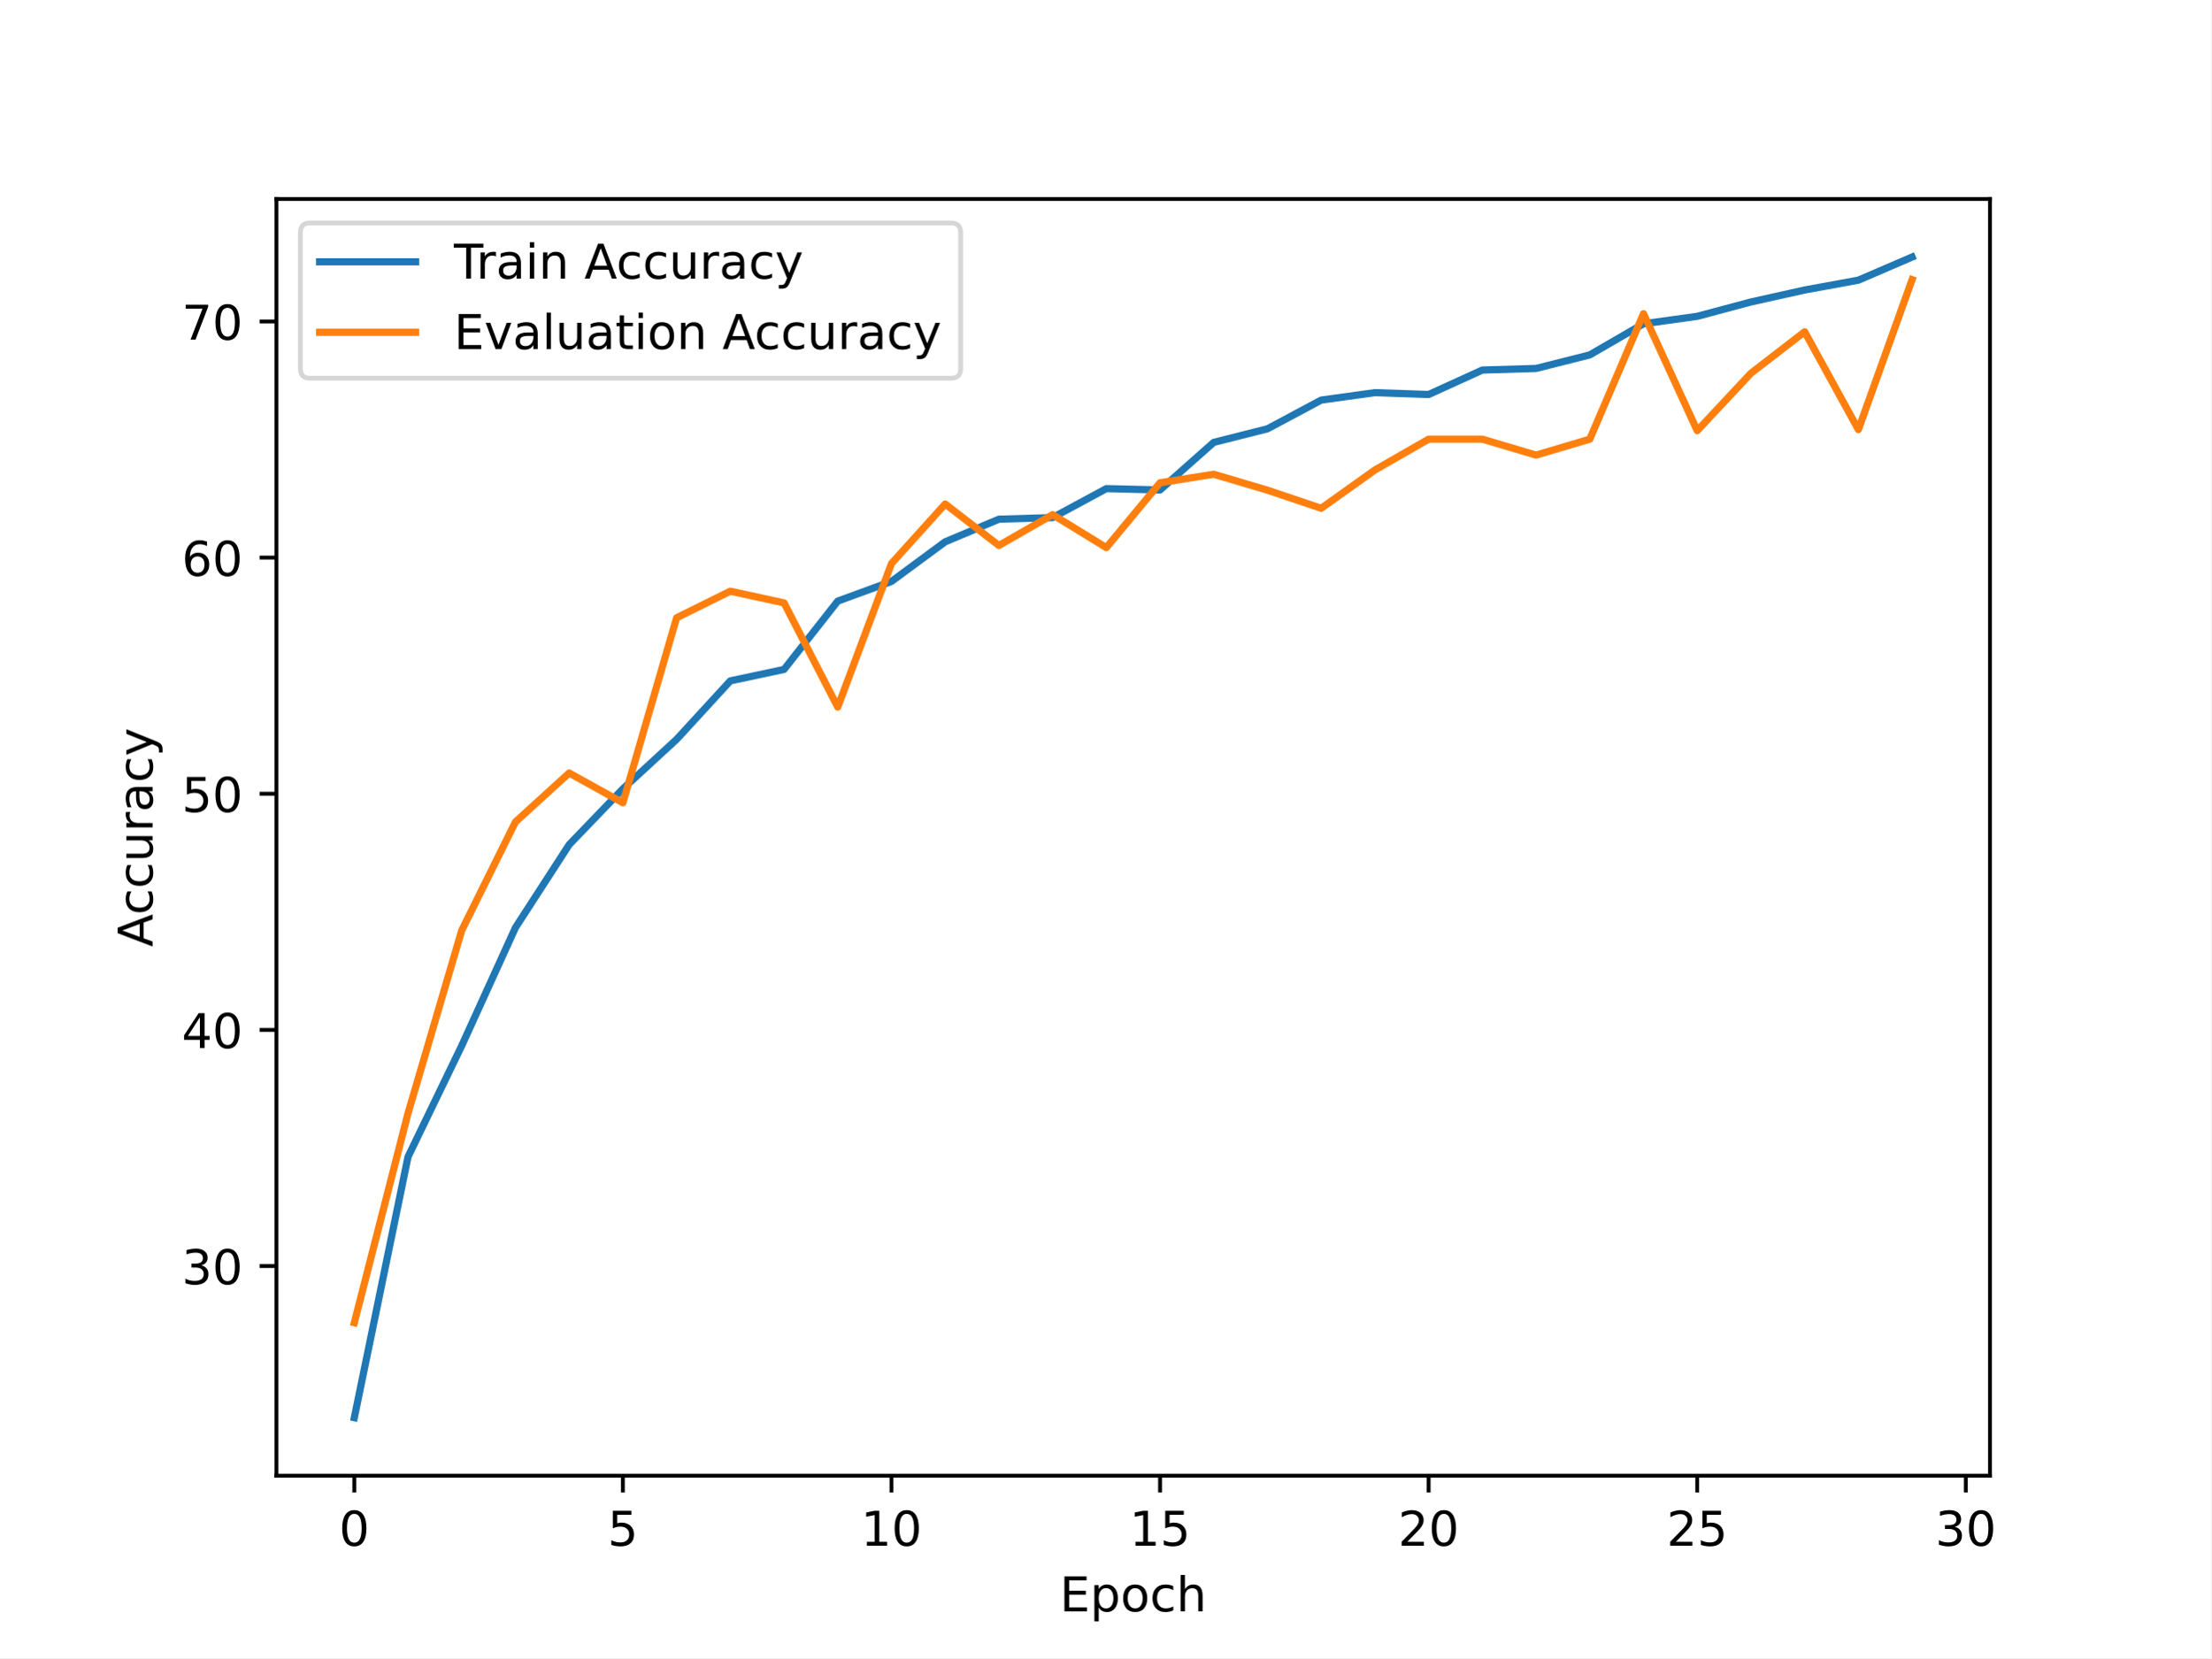
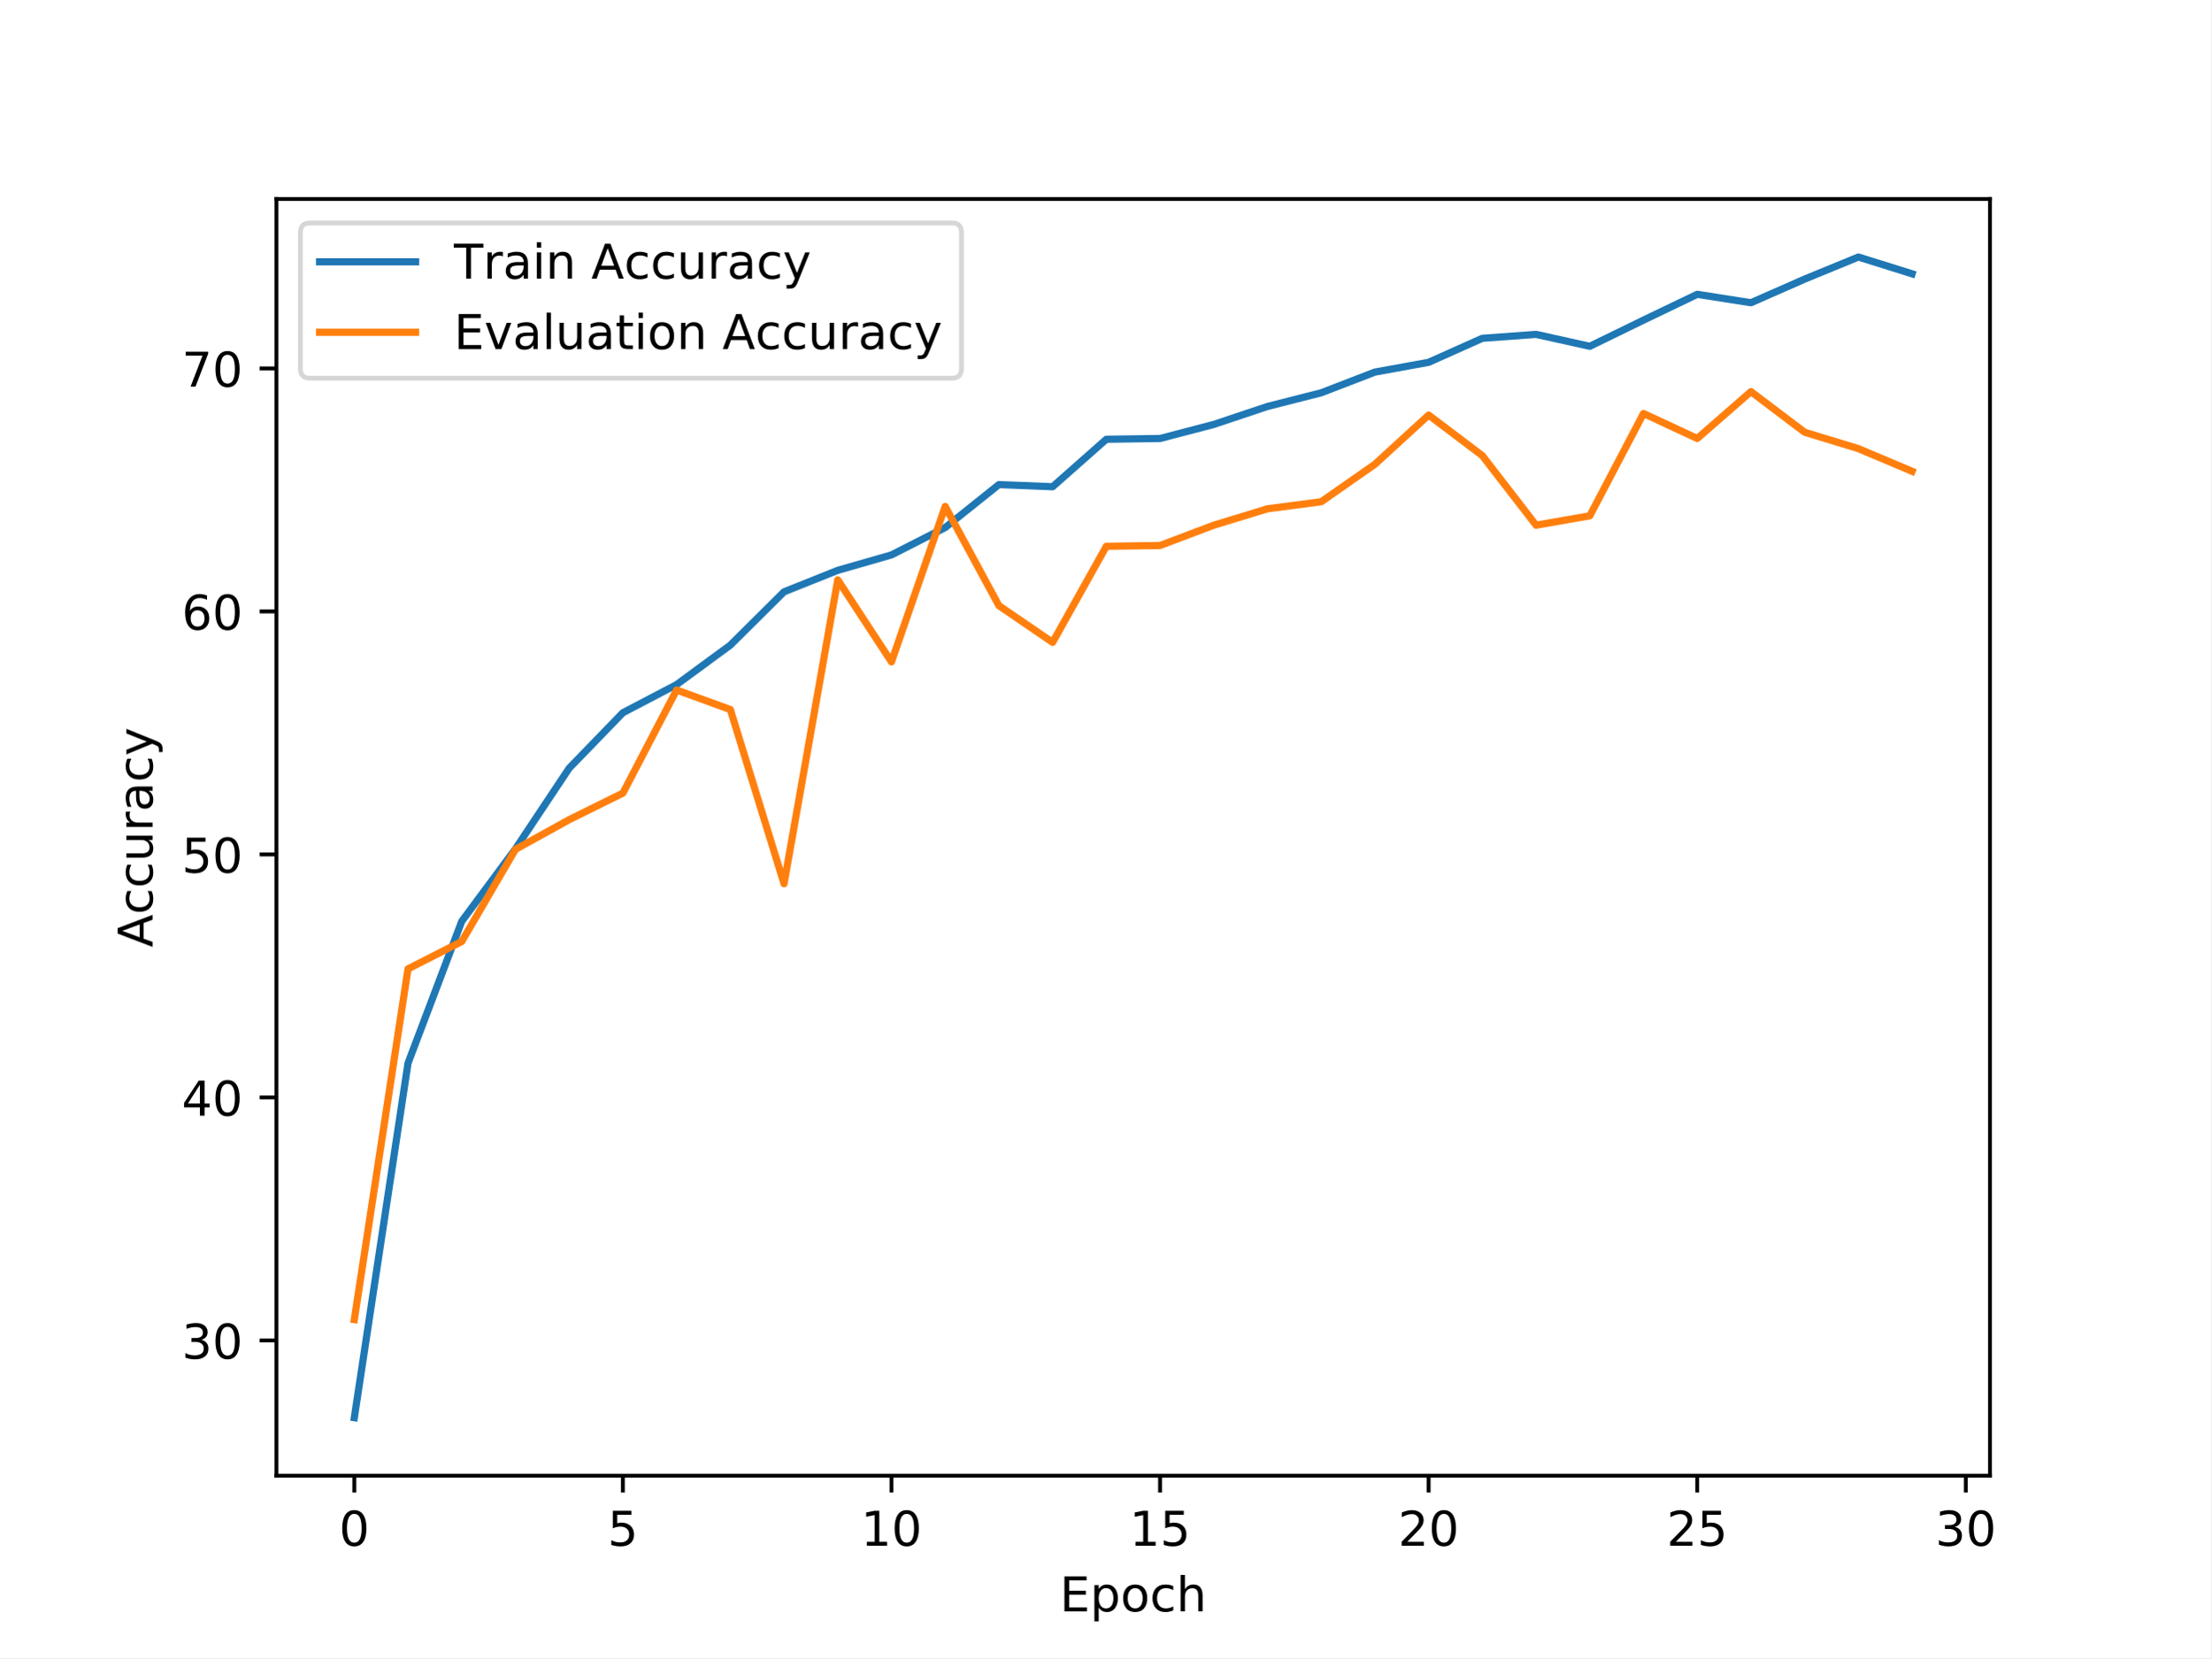
<svg xmlns="http://www.w3.org/2000/svg" xmlns:xlink="http://www.w3.org/1999/xlink" height="345.6pt" version="1.1" viewBox="0 0 460.8 345.6" width="460.8pt">
  <defs>
-     <style type="text/css">*{stroke-linecap:butt;stroke-linejoin:round;}</style>
+     <style type="text/css">
+ *{stroke-linecap:butt;stroke-linejoin:round;}
+   </style>
  </defs>
  <g id="figure_1">
    <g id="patch_1">
      <path d="M 0 345.6  L 460.8 345.6  L 460.8 0  L 0 0  z " style="fill:#ffffff;" />
    </g>
    <g id="axes_1">
      <g id="patch_2">
        <path d="M 57.6 307.584  L 414.72 307.584  L 414.72 41.472  L 57.6 41.472  z " style="fill:#ffffff;" />
      </g>
      <g id="matplotlib.axis_1">
        <g id="xtick_1">
          <g id="line2d_1">
            <defs>
-               <path d="M 0 0  L 0 3.5  " id="m5e4f93fea8" style="stroke:#000000;stroke-width:0.8;" />
-             </defs>
-             <g>
-               <use style="stroke:#000000;stroke-width:0.8;" x="73.833" xlink:href="#m5e4f93fea8" y="307.584" />
+               <path d="M 0 0  L 0 3.5  " id="m45df56b0ca" style="stroke:#000000;stroke-width:0.8;" />
+             </defs>
+             <g>
+               <use style="stroke:#000000;stroke-width:0.8;" x="73.833" xlink:href="#m45df56b0ca" y="307.584" />
            </g>
          </g>
          <g id="text_1">
+             <defs>
+               <path d="M 31.781 66.406  Q 24.172 66.406 20.328 58.906  Q 16.5 51.422 16.5 36.375  Q 16.5 21.391 20.328 13.891  Q 24.172 6.391 31.781 6.391  Q 39.453 6.391 43.281 13.891  Q 47.125 21.391 47.125 36.375  Q 47.125 51.422 43.281 58.906  Q 39.453 66.406 31.781 66.406  z M 31.781 74.219  Q 44.047 74.219 50.516 64.516  Q 56.984 54.828 56.984 36.375  Q 56.984 17.969 50.516 8.266  Q 44.047 -1.422 31.781 -1.422  Q 19.531 -1.422 13.062 8.266  Q 6.594 17.969 6.594 36.375  Q 6.594 54.828 13.062 64.516  Q 19.531 74.219 31.781 74.219  z " id="DejaVuSans-48" />
+             </defs>
            <g transform="translate(70.65148 322.1824)scale(0.1 -0.1)">
-               <defs>
-                 <path d="M 2034 4250  Q 1547 4250 1301 3770  Q 1056 3291 1056 2328  Q 1056 1369 1301 889  Q 1547 409 2034 409  Q 2525 409 2770 889  Q 3016 1369 3016 2328  Q 3016 3291 2770 3770  Q 2525 4250 2034 4250  z M 2034 4750  Q 2819 4750 3233 4129  Q 3647 3509 3647 2328  Q 3647 1150 3233 529  Q 2819 -91 2034 -91  Q 1250 -91 836 529  Q 422 1150 422 2328  Q 422 3509 836 4129  Q 1250 4750 2034 4750  z " id="DejaVuSans-30" transform="scale(0.015625)" />
-               </defs>
-               <use xlink:href="#DejaVuSans-30" />
+               <use xlink:href="#DejaVuSans-48" />
            </g>
          </g>
        </g>
        <g id="xtick_2">
          <g id="line2d_2">
            <g>
-               <use style="stroke:#000000;stroke-width:0.8;" x="129.808" xlink:href="#m5e4f93fea8" y="307.584" />
+               <use style="stroke:#000000;stroke-width:0.8;" x="129.808" xlink:href="#m45df56b0ca" y="307.584" />
            </g>
          </g>
          <g id="text_2">
+             <defs>
+               <path d="M 10.797 72.906  L 49.516 72.906  L 49.516 64.594  L 19.828 64.594  L 19.828 46.734  Q 21.969 47.469 24.109 47.828  Q 26.266 48.188 28.422 48.188  Q 40.625 48.188 47.75 41.5  Q 54.891 34.812 54.891 23.391  Q 54.891 11.625 47.562 5.094  Q 40.234 -1.422 26.906 -1.422  Q 22.312 -1.422 17.547 -0.641  Q 12.797 0.141 7.719 1.703  L 7.719 11.625  Q 12.109 9.234 16.797 8.062  Q 21.484 6.891 26.703 6.891  Q 35.156 6.891 40.078 11.328  Q 45.016 15.766 45.016 23.391  Q 45.016 31 40.078 35.438  Q 35.156 39.891 26.703 39.891  Q 22.75 39.891 18.812 39.016  Q 14.891 38.141 10.797 36.281  z " id="DejaVuSans-53" />
+             </defs>
            <g transform="translate(126.6264 322.1824)scale(0.1 -0.1)">
-               <defs>
-                 <path d="M 691 4666  L 3169 4666  L 3169 4134  L 1269 4134  L 1269 2991  Q 1406 3038 1543 3061  Q 1681 3084 1819 3084  Q 2600 3084 3056 2656  Q 3513 2228 3513 1497  Q 3513 744 3044 326  Q 2575 -91 1722 -91  Q 1428 -91 1123 -41  Q 819 9 494 109  L 494 744  Q 775 591 1075 516  Q 1375 441 1709 441  Q 2250 441 2565 725  Q 2881 1009 2881 1497  Q 2881 1984 2565 2268  Q 2250 2553 1709 2553  Q 1456 2553 1204 2497  Q 953 2441 691 2322  L 691 4666  z " id="DejaVuSans-35" transform="scale(0.015625)" />
-               </defs>
-               <use xlink:href="#DejaVuSans-35" />
+               <use xlink:href="#DejaVuSans-53" />
            </g>
          </g>
        </g>
        <g id="xtick_3">
          <g id="line2d_3">
            <g>
-               <use style="stroke:#000000;stroke-width:0.8;" x="185.783" xlink:href="#m5e4f93fea8" y="307.584" />
+               <use style="stroke:#000000;stroke-width:0.8;" x="185.783" xlink:href="#m45df56b0ca" y="307.584" />
            </g>
          </g>
          <g id="text_3">
+             <defs>
+               <path d="M 12.406 8.297  L 28.516 8.297  L 28.516 63.922  L 10.984 60.406  L 10.984 69.391  L 28.422 72.906  L 38.281 72.906  L 38.281 8.297  L 54.391 8.297  L 54.391 0  L 12.406 0  z " id="DejaVuSans-49" />
+             </defs>
            <g transform="translate(179.4201 322.1824)scale(0.1 -0.1)">
-               <defs>
-                 <path d="M 794 531  L 1825 531  L 1825 4091  L 703 3866  L 703 4441  L 1819 4666  L 2450 4666  L 2450 531  L 3481 531  L 3481 0  L 794 0  L 794 531  z " id="DejaVuSans-31" transform="scale(0.015625)" />
-               </defs>
-               <use xlink:href="#DejaVuSans-31" />
-               <use x="63.623" xlink:href="#DejaVuSans-30" />
+               <use xlink:href="#DejaVuSans-49" />
+               <use x="63.623" xlink:href="#DejaVuSans-48" />
            </g>
          </g>
        </g>
        <g id="xtick_4">
          <g id="line2d_4">
            <g>
-               <use style="stroke:#000000;stroke-width:0.8;" x="241.757" xlink:href="#m5e4f93fea8" y="307.584" />
+               <use style="stroke:#000000;stroke-width:0.8;" x="241.757" xlink:href="#m45df56b0ca" y="307.584" />
            </g>
          </g>
          <g id="text_4">
            <g transform="translate(235.395 322.1824)scale(0.1 -0.1)">
-               <use xlink:href="#DejaVuSans-31" />
-               <use x="63.623" xlink:href="#DejaVuSans-35" />
+               <use xlink:href="#DejaVuSans-49" />
+               <use x="63.623" xlink:href="#DejaVuSans-53" />
            </g>
          </g>
        </g>
        <g id="xtick_5">
          <g id="line2d_5">
            <g>
-               <use style="stroke:#000000;stroke-width:0.8;" x="297.732" xlink:href="#m5e4f93fea8" y="307.584" />
+               <use style="stroke:#000000;stroke-width:0.8;" x="297.732" xlink:href="#m45df56b0ca" y="307.584" />
            </g>
          </g>
          <g id="text_5">
+             <defs>
+               <path d="M 19.188 8.297  L 53.609 8.297  L 53.609 0  L 7.328 0  L 7.328 8.297  Q 12.938 14.109 22.625 23.891  Q 32.328 33.688 34.812 36.531  Q 39.547 41.844 41.422 45.531  Q 43.312 49.219 43.312 52.781  Q 43.312 58.594 39.234 62.25  Q 35.156 65.922 28.609 65.922  Q 23.969 65.922 18.812 64.312  Q 13.672 62.703 7.812 59.422  L 7.812 69.391  Q 13.766 71.781 18.938 73  Q 24.125 74.219 28.422 74.219  Q 39.75 74.219 46.484 68.547  Q 53.219 62.891 53.219 53.422  Q 53.219 48.922 51.531 44.891  Q 49.859 40.875 45.406 35.406  Q 44.188 33.984 37.641 27.219  Q 31.109 20.453 19.188 8.297  z " id="DejaVuSans-50" />
+             </defs>
            <g transform="translate(291.3699 322.1824)scale(0.1 -0.1)">
-               <defs>
-                 <path d="M 1228 531  L 3431 531  L 3431 0  L 469 0  L 469 531  Q 828 903 1448 1529  Q 2069 2156 2228 2338  Q 2531 2678 2651 2914  Q 2772 3150 2772 3378  Q 2772 3750 2511 3984  Q 2250 4219 1831 4219  Q 1534 4219 1204 4116  Q 875 4013 500 3803  L 500 4441  Q 881 4594 1212 4672  Q 1544 4750 1819 4750  Q 2544 4750 2975 4387  Q 3406 4025 3406 3419  Q 3406 3131 3298 2873  Q 3191 2616 2906 2266  Q 2828 2175 2409 1742  Q 1991 1309 1228 531  z " id="DejaVuSans-32" transform="scale(0.015625)" />
-               </defs>
-               <use xlink:href="#DejaVuSans-32" />
-               <use x="63.623" xlink:href="#DejaVuSans-30" />
+               <use xlink:href="#DejaVuSans-50" />
+               <use x="63.623" xlink:href="#DejaVuSans-48" />
            </g>
          </g>
        </g>
        <g id="xtick_6">
          <g id="line2d_6">
            <g>
-               <use style="stroke:#000000;stroke-width:0.8;" x="353.707" xlink:href="#m5e4f93fea8" y="307.584" />
+               <use style="stroke:#000000;stroke-width:0.8;" x="353.707" xlink:href="#m45df56b0ca" y="307.584" />
            </g>
          </g>
          <g id="text_6">
            <g transform="translate(347.3448 322.1824)scale(0.1 -0.1)">
-               <use xlink:href="#DejaVuSans-32" />
-               <use x="63.623" xlink:href="#DejaVuSans-35" />
+               <use xlink:href="#DejaVuSans-50" />
+               <use x="63.623" xlink:href="#DejaVuSans-53" />
            </g>
          </g>
        </g>
        <g id="xtick_7">
          <g id="line2d_7">
            <g>
-               <use style="stroke:#000000;stroke-width:0.8;" x="409.682" xlink:href="#m5e4f93fea8" y="307.584" />
+               <use style="stroke:#000000;stroke-width:0.8;" x="409.682" xlink:href="#m45df56b0ca" y="307.584" />
            </g>
          </g>
          <g id="text_7">
+             <defs>
+               <path d="M 40.578 39.312  Q 47.656 37.797 51.625 33  Q 55.609 28.219 55.609 21.188  Q 55.609 10.406 48.188 4.484  Q 40.766 -1.422 27.094 -1.422  Q 22.516 -1.422 17.656 -0.516  Q 12.797 0.391 7.625 2.203  L 7.625 11.719  Q 11.719 9.328 16.594 8.109  Q 21.484 6.891 26.812 6.891  Q 36.078 6.891 40.938 10.547  Q 45.797 14.203 45.797 21.188  Q 45.797 27.641 41.281 31.266  Q 36.766 34.906 28.719 34.906  L 20.219 34.906  L 20.219 43.016  L 29.109 43.016  Q 36.375 43.016 40.234 45.922  Q 44.094 48.828 44.094 54.297  Q 44.094 59.906 40.109 62.906  Q 36.141 65.922 28.719 65.922  Q 24.656 65.922 20.016 65.031  Q 15.375 64.156 9.812 62.312  L 9.812 71.094  Q 15.438 72.656 20.344 73.438  Q 25.25 74.219 29.594 74.219  Q 40.828 74.219 47.359 69.109  Q 53.906 64.016 53.906 55.328  Q 53.906 49.266 50.438 45.094  Q 46.969 40.922 40.578 39.312  z " id="DejaVuSans-51" />
+             </defs>
            <g transform="translate(403.3198 322.1824)scale(0.1 -0.1)">
-               <defs>
-                 <path d="M 2597 2516  Q 3050 2419 3304 2112  Q 3559 1806 3559 1356  Q 3559 666 3084 287  Q 2609 -91 1734 -91  Q 1441 -91 1130 -33  Q 819 25 488 141  L 488 750  Q 750 597 1062 519  Q 1375 441 1716 441  Q 2309 441 2620 675  Q 2931 909 2931 1356  Q 2931 1769 2642 2001  Q 2353 2234 1838 2234  L 1294 2234  L 1294 2753  L 1863 2753  Q 2328 2753 2575 2939  Q 2822 3125 2822 3475  Q 2822 3834 2567 4026  Q 2313 4219 1838 4219  Q 1578 4219 1281 4162  Q 984 4106 628 3988  L 628 4550  Q 988 4650 1302 4700  Q 1616 4750 1894 4750  Q 2613 4750 3031 4423  Q 3450 4097 3450 3541  Q 3450 3153 3228 2886  Q 3006 2619 2597 2516  z " id="DejaVuSans-33" transform="scale(0.015625)" />
-               </defs>
-               <use xlink:href="#DejaVuSans-33" />
-               <use x="63.623" xlink:href="#DejaVuSans-30" />
+               <use xlink:href="#DejaVuSans-51" />
+               <use x="63.623" xlink:href="#DejaVuSans-48" />
            </g>
          </g>
        </g>
        <g id="text_8">
+           <defs>
+             <path d="M 9.812 72.906  L 55.906 72.906  L 55.906 64.594  L 19.672 64.594  L 19.672 43.016  L 54.391 43.016  L 54.391 34.719  L 19.672 34.719  L 19.672 8.297  L 56.781 8.297  L 56.781 0  L 9.812 0  z " id="DejaVuSans-69" />
+             <path d="M 18.109 8.203  L 18.109 -20.797  L 9.078 -20.797  L 9.078 54.688  L 18.109 54.688  L 18.109 46.391  Q 20.953 51.266 25.266 53.625  Q 29.594 56 35.594 56  Q 45.562 56 51.781 48.094  Q 58.016 40.188 58.016 27.297  Q 58.016 14.406 51.781 6.484  Q 45.562 -1.422 35.594 -1.422  Q 29.594 -1.422 25.266 0.953  Q 20.953 3.328 18.109 8.203  z M 48.688 27.297  Q 48.688 37.203 44.609 42.844  Q 40.531 48.484 33.406 48.484  Q 26.266 48.484 22.188 42.844  Q 18.109 37.203 18.109 27.297  Q 18.109 17.391 22.188 11.75  Q 26.266 6.109 33.406 6.109  Q 40.531 6.109 44.609 11.75  Q 48.688 17.391 48.688 27.297  z " id="DejaVuSans-112" />
+             <path d="M 30.609 48.391  Q 23.391 48.391 19.188 42.75  Q 14.984 37.109 14.984 27.297  Q 14.984 17.484 19.156 11.844  Q 23.344 6.203 30.609 6.203  Q 37.797 6.203 41.984 11.859  Q 46.188 17.531 46.188 27.297  Q 46.188 37.016 41.984 42.703  Q 37.797 48.391 30.609 48.391  z M 30.609 56  Q 42.328 56 49.016 48.375  Q 55.719 40.766 55.719 27.297  Q 55.719 13.875 49.016 6.219  Q 42.328 -1.422 30.609 -1.422  Q 18.844 -1.422 12.172 6.219  Q 5.516 13.875 5.516 27.297  Q 5.516 40.766 12.172 48.375  Q 18.844 56 30.609 56  z " id="DejaVuSans-111" />
+             <path d="M 48.781 52.594  L 48.781 44.188  Q 44.969 46.297 41.141 47.344  Q 37.312 48.391 33.406 48.391  Q 24.656 48.391 19.812 42.844  Q 14.984 37.312 14.984 27.297  Q 14.984 17.281 19.812 11.734  Q 24.656 6.203 33.406 6.203  Q 37.312 6.203 41.141 7.25  Q 44.969 8.297 48.781 10.406  L 48.781 2.094  Q 45.016 0.344 40.984 -0.531  Q 36.969 -1.422 32.422 -1.422  Q 20.062 -1.422 12.781 6.344  Q 5.516 14.109 5.516 27.297  Q 5.516 40.672 12.859 48.328  Q 20.219 56 33.016 56  Q 37.156 56 41.109 55.141  Q 45.062 54.297 48.781 52.594  z " id="DejaVuSans-99" />
+             <path d="M 54.891 33.016  L 54.891 0  L 45.906 0  L 45.906 32.719  Q 45.906 40.484 42.875 44.328  Q 39.844 48.188 33.797 48.188  Q 26.516 48.188 22.312 43.547  Q 18.109 38.922 18.109 30.906  L 18.109 0  L 9.078 0  L 9.078 75.984  L 18.109 75.984  L 18.109 46.188  Q 21.344 51.125 25.703 53.562  Q 30.078 56 35.797 56  Q 45.219 56 50.047 50.172  Q 54.891 44.344 54.891 33.016  z " id="DejaVuSans-104" />
+           </defs>
          <g transform="translate(220.8491 335.8606)scale(0.1 -0.1)">
-             <defs>
-               <path d="M 628 4666  L 3578 4666  L 3578 4134  L 1259 4134  L 1259 2753  L 3481 2753  L 3481 2222  L 1259 2222  L 1259 531  L 3634 531  L 3634 0  L 628 0  L 628 4666  z " id="DejaVuSans-45" transform="scale(0.015625)" />
-               <path d="M 1159 525  L 1159 -1331  L 581 -1331  L 581 3500  L 1159 3500  L 1159 2969  Q 1341 3281 1617 3432  Q 1894 3584 2278 3584  Q 2916 3584 3314 3078  Q 3713 2572 3713 1747  Q 3713 922 3314 415  Q 2916 -91 2278 -91  Q 1894 -91 1617 61  Q 1341 213 1159 525  z M 3116 1747  Q 3116 2381 2855 2742  Q 2594 3103 2138 3103  Q 1681 3103 1420 2742  Q 1159 2381 1159 1747  Q 1159 1113 1420 752  Q 1681 391 2138 391  Q 2594 391 2855 752  Q 3116 1113 3116 1747  z " id="DejaVuSans-70" transform="scale(0.015625)" />
-               <path d="M 1959 3097  Q 1497 3097 1228 2736  Q 959 2375 959 1747  Q 959 1119 1226 758  Q 1494 397 1959 397  Q 2419 397 2687 759  Q 2956 1122 2956 1747  Q 2956 2369 2687 2733  Q 2419 3097 1959 3097  z M 1959 3584  Q 2709 3584 3137 3096  Q 3566 2609 3566 1747  Q 3566 888 3137 398  Q 2709 -91 1959 -91  Q 1206 -91 779 398  Q 353 888 353 1747  Q 353 2609 779 3096  Q 1206 3584 1959 3584  z " id="DejaVuSans-6f" transform="scale(0.015625)" />
-               <path d="M 3122 3366  L 3122 2828  Q 2878 2963 2633 3030  Q 2388 3097 2138 3097  Q 1578 3097 1268 2742  Q 959 2388 959 1747  Q 959 1106 1268 751  Q 1578 397 2138 397  Q 2388 397 2633 464  Q 2878 531 3122 666  L 3122 134  Q 2881 22 2623 -34  Q 2366 -91 2075 -91  Q 1284 -91 818 406  Q 353 903 353 1747  Q 353 2603 823 3093  Q 1294 3584 2113 3584  Q 2378 3584 2631 3529  Q 2884 3475 3122 3366  z " id="DejaVuSans-63" transform="scale(0.015625)" />
-               <path d="M 3513 2113  L 3513 0  L 2938 0  L 2938 2094  Q 2938 2591 2744 2837  Q 2550 3084 2163 3084  Q 1697 3084 1428 2787  Q 1159 2491 1159 1978  L 1159 0  L 581 0  L 581 4863  L 1159 4863  L 1159 2956  Q 1366 3272 1645 3428  Q 1925 3584 2291 3584  Q 2894 3584 3203 3211  Q 3513 2838 3513 2113  z " id="DejaVuSans-68" transform="scale(0.015625)" />
-             </defs>
-             <use xlink:href="#DejaVuSans-45" />
-             <use x="63.184" xlink:href="#DejaVuSans-70" />
-             <use x="126.66" xlink:href="#DejaVuSans-6f" />
-             <use x="187.842" xlink:href="#DejaVuSans-63" />
-             <use x="242.822" xlink:href="#DejaVuSans-68" />
+             <use xlink:href="#DejaVuSans-69" />
+             <use x="63.184" xlink:href="#DejaVuSans-112" />
+             <use x="126.66" xlink:href="#DejaVuSans-111" />
+             <use x="187.842" xlink:href="#DejaVuSans-99" />
+             <use x="242.822" xlink:href="#DejaVuSans-104" />
          </g>
        </g>
      </g>
      <g id="matplotlib.axis_2">
        <g id="ytick_1">
          <g id="line2d_8">
            <defs>
-               <path d="M 0 0  L -3.5 0  " id="m6c82400c22" style="stroke:#000000;stroke-width:0.8;" />
-             </defs>
-             <g>
-               <use style="stroke:#000000;stroke-width:0.8;" x="57.6" xlink:href="#m6c82400c22" y="263.88" />
+               <path d="M 0 0  L -3.5 0  " id="mda8424e9b3" style="stroke:#000000;stroke-width:0.8;" />
+             </defs>
+             <g>
+               <use style="stroke:#000000;stroke-width:0.8;" x="57.6" xlink:href="#mda8424e9b3" y="279.394" />
            </g>
          </g>
          <g id="text_9">
-             <g transform="translate(37.875 267.6797)scale(0.1 -0.1)">
-               <use xlink:href="#DejaVuSans-33" />
-               <use x="63.623" xlink:href="#DejaVuSans-30" />
+             <g transform="translate(37.875 283.1931)scale(0.1 -0.1)">
+               <use xlink:href="#DejaVuSans-51" />
+               <use x="63.623" xlink:href="#DejaVuSans-48" />
            </g>
          </g>
        </g>
        <g id="ytick_2">
          <g id="line2d_9">
            <g>
-               <use style="stroke:#000000;stroke-width:0.8;" x="57.6" xlink:href="#m6c82400c22" y="214.66" />
+               <use style="stroke:#000000;stroke-width:0.8;" x="57.6" xlink:href="#mda8424e9b3" y="228.742" />
            </g>
          </g>
          <g id="text_10">
-             <g transform="translate(37.875 218.4588)scale(0.1 -0.1)">
-               <defs>
-                 <path d="M 2419 4116  L 825 1625  L 2419 1625  L 2419 4116  z M 2253 4666  L 3047 4666  L 3047 1625  L 3713 1625  L 3713 1100  L 3047 1100  L 3047 0  L 2419 0  L 2419 1100  L 313 1100  L 313 1709  L 2253 4666  z " id="DejaVuSans-34" transform="scale(0.015625)" />
-               </defs>
-               <use xlink:href="#DejaVuSans-34" />
-               <use x="63.623" xlink:href="#DejaVuSans-30" />
+             <defs>
+               <path d="M 37.797 64.312  L 12.891 25.391  L 37.797 25.391  z M 35.203 72.906  L 47.609 72.906  L 47.609 25.391  L 58.016 25.391  L 58.016 17.188  L 47.609 17.188  L 47.609 0  L 37.797 0  L 37.797 17.188  L 4.891 17.188  L 4.891 26.703  z " id="DejaVuSans-52" />
+             </defs>
+             <g transform="translate(37.875 232.5414)scale(0.1 -0.1)">
+               <use xlink:href="#DejaVuSans-52" />
+               <use x="63.623" xlink:href="#DejaVuSans-48" />
            </g>
          </g>
        </g>
        <g id="ytick_3">
          <g id="line2d_10">
            <g>
-               <use style="stroke:#000000;stroke-width:0.8;" x="57.6" xlink:href="#m6c82400c22" y="165.439" />
+               <use style="stroke:#000000;stroke-width:0.8;" x="57.6" xlink:href="#mda8424e9b3" y="178.09" />
            </g>
          </g>
          <g id="text_11">
-             <g transform="translate(37.875 169.2379)scale(0.1 -0.1)">
-               <use xlink:href="#DejaVuSans-35" />
-               <use x="63.623" xlink:href="#DejaVuSans-30" />
+             <g transform="translate(37.875 181.8897)scale(0.1 -0.1)">
+               <use xlink:href="#DejaVuSans-53" />
+               <use x="63.623" xlink:href="#DejaVuSans-48" />
            </g>
          </g>
        </g>
        <g id="ytick_4">
          <g id="line2d_11">
            <g>
-               <use style="stroke:#000000;stroke-width:0.8;" x="57.6" xlink:href="#m6c82400c22" y="116.218" />
+               <use style="stroke:#000000;stroke-width:0.8;" x="57.6" xlink:href="#mda8424e9b3" y="127.439" />
            </g>
          </g>
          <g id="text_12">
-             <g transform="translate(37.875 120.017)scale(0.1 -0.1)">
-               <defs>
-                 <path d="M 2113 2584  Q 1688 2584 1439 2293  Q 1191 2003 1191 1497  Q 1191 994 1439 701  Q 1688 409 2113 409  Q 2538 409 2786 701  Q 3034 994 3034 1497  Q 3034 2003 2786 2293  Q 2538 2584 2113 2584  z M 3366 4563  L 3366 3988  Q 3128 4100 2886 4159  Q 2644 4219 2406 4219  Q 1781 4219 1451 3797  Q 1122 3375 1075 2522  Q 1259 2794 1537 2939  Q 1816 3084 2150 3084  Q 2853 3084 3261 2657  Q 3669 2231 3669 1497  Q 3669 778 3244 343  Q 2819 -91 2113 -91  Q 1303 -91 875 529  Q 447 1150 447 2328  Q 447 3434 972 4092  Q 1497 4750 2381 4750  Q 2619 4750 2861 4703  Q 3103 4656 3366 4563  z " id="DejaVuSans-36" transform="scale(0.015625)" />
-               </defs>
-               <use xlink:href="#DejaVuSans-36" />
-               <use x="63.623" xlink:href="#DejaVuSans-30" />
+             <defs>
+               <path d="M 33.016 40.375  Q 26.375 40.375 22.484 35.828  Q 18.609 31.297 18.609 23.391  Q 18.609 15.531 22.484 10.953  Q 26.375 6.391 33.016 6.391  Q 39.656 6.391 43.531 10.953  Q 47.406 15.531 47.406 23.391  Q 47.406 31.297 43.531 35.828  Q 39.656 40.375 33.016 40.375  z M 52.594 71.297  L 52.594 62.312  Q 48.875 64.062 45.094 64.984  Q 41.312 65.922 37.594 65.922  Q 27.828 65.922 22.672 59.328  Q 17.531 52.734 16.797 39.406  Q 19.672 43.656 24.016 45.922  Q 28.375 48.188 33.594 48.188  Q 44.578 48.188 50.953 41.516  Q 57.328 34.859 57.328 23.391  Q 57.328 12.156 50.688 5.359  Q 44.047 -1.422 33.016 -1.422  Q 20.359 -1.422 13.672 8.266  Q 6.984 17.969 6.984 36.375  Q 6.984 53.656 15.188 63.938  Q 23.391 74.219 37.203 74.219  Q 40.922 74.219 44.703 73.484  Q 48.484 72.75 52.594 71.297  z " id="DejaVuSans-54" />
+             </defs>
+             <g transform="translate(37.875 131.2379)scale(0.1 -0.1)">
+               <use xlink:href="#DejaVuSans-54" />
+               <use x="63.623" xlink:href="#DejaVuSans-48" />
            </g>
          </g>
        </g>
        <g id="ytick_5">
          <g id="line2d_12">
            <g>
-               <use style="stroke:#000000;stroke-width:0.8;" x="57.6" xlink:href="#m6c82400c22" y="66.997" />
+               <use style="stroke:#000000;stroke-width:0.8;" x="57.6" xlink:href="#mda8424e9b3" y="76.787" />
            </g>
          </g>
          <g id="text_13">
-             <g transform="translate(37.875 70.79613)scale(0.1 -0.1)">
-               <defs>
-                 <path d="M 525 4666  L 3525 4666  L 3525 4397  L 1831 0  L 1172 0  L 2766 4134  L 525 4134  L 525 4666  z " id="DejaVuSans-37" transform="scale(0.015625)" />
-               </defs>
-               <use xlink:href="#DejaVuSans-37" />
-               <use x="63.623" xlink:href="#DejaVuSans-30" />
+             <defs>
+               <path d="M 8.203 72.906  L 55.078 72.906  L 55.078 68.703  L 28.609 0  L 18.312 0  L 43.219 64.594  L 8.203 64.594  z " id="DejaVuSans-55" />
+             </defs>
+             <g transform="translate(37.875 80.58616)scale(0.1 -0.1)">
+               <use xlink:href="#DejaVuSans-55" />
+               <use x="63.623" xlink:href="#DejaVuSans-48" />
            </g>
          </g>
        </g>
        <g id="text_14">
-           <g transform="translate(31.79531 197.3561)rotate(-90)scale(0.1 -0.1)">
-             <defs>
-               <path d="M 2188 4044  L 1331 1722  L 3047 1722  L 2188 4044  z M 1831 4666  L 2547 4666  L 4325 0  L 3669 0  L 3244 1197  L 1141 1197  L 716 0  L 50 0  L 1831 4666  z " id="DejaVuSans-41" transform="scale(0.015625)" />
-               <path d="M 544 1381  L 544 3500  L 1119 3500  L 1119 1403  Q 1119 906 1312 657  Q 1506 409 1894 409  Q 2359 409 2629 706  Q 2900 1003 2900 1516  L 2900 3500  L 3475 3500  L 3475 0  L 2900 0  L 2900 538  Q 2691 219 2414 64  Q 2138 -91 1772 -91  Q 1169 -91 856 284  Q 544 659 544 1381  z M 1991 3584  L 1991 3584  z " id="DejaVuSans-75" transform="scale(0.015625)" />
-               <path d="M 2631 2963  Q 2534 3019 2420 3045  Q 2306 3072 2169 3072  Q 1681 3072 1420 2755  Q 1159 2438 1159 1844  L 1159 0  L 581 0  L 581 3500  L 1159 3500  L 1159 2956  Q 1341 3275 1631 3429  Q 1922 3584 2338 3584  Q 2397 3584 2469 3576  Q 2541 3569 2628 3553  L 2631 2963  z " id="DejaVuSans-72" transform="scale(0.015625)" />
-               <path d="M 2194 1759  Q 1497 1759 1228 1600  Q 959 1441 959 1056  Q 959 750 1161 570  Q 1363 391 1709 391  Q 2188 391 2477 730  Q 2766 1069 2766 1631  L 2766 1759  L 2194 1759  z M 3341 1997  L 3341 0  L 2766 0  L 2766 531  Q 2569 213 2275 61  Q 1981 -91 1556 -91  Q 1019 -91 701 211  Q 384 513 384 1019  Q 384 1609 779 1909  Q 1175 2209 1959 2209  L 2766 2209  L 2766 2266  Q 2766 2663 2505 2880  Q 2244 3097 1772 3097  Q 1472 3097 1187 3025  Q 903 2953 641 2809  L 641 3341  Q 956 3463 1253 3523  Q 1550 3584 1831 3584  Q 2591 3584 2966 3190  Q 3341 2797 3341 1997  z " id="DejaVuSans-61" transform="scale(0.015625)" />
-               <path d="M 2059 -325  Q 1816 -950 1584 -1140  Q 1353 -1331 966 -1331  L 506 -1331  L 506 -850  L 844 -850  Q 1081 -850 1212 -737  Q 1344 -625 1503 -206  L 1606 56  L 191 3500  L 800 3500  L 1894 763  L 2988 3500  L 3597 3500  L 2059 -325  z " id="DejaVuSans-79" transform="scale(0.015625)" />
-             </defs>
-             <use xlink:href="#DejaVuSans-41" />
-             <use x="66.658" xlink:href="#DejaVuSans-63" />
-             <use x="121.639" xlink:href="#DejaVuSans-63" />
-             <use x="176.619" xlink:href="#DejaVuSans-75" />
-             <use x="239.998" xlink:href="#DejaVuSans-72" />
-             <use x="281.111" xlink:href="#DejaVuSans-61" />
-             <use x="342.391" xlink:href="#DejaVuSans-63" />
-             <use x="397.371" xlink:href="#DejaVuSans-79" />
+           <defs>
+             <path d="M 34.188 63.188  L 20.797 26.906  L 47.609 26.906  z M 28.609 72.906  L 39.797 72.906  L 67.578 0  L 57.328 0  L 50.688 18.703  L 17.828 18.703  L 11.188 0  L 0.781 0  z " id="DejaVuSans-65" />
+             <path d="M 8.5 21.578  L 8.5 54.688  L 17.484 54.688  L 17.484 21.922  Q 17.484 14.156 20.5 10.266  Q 23.531 6.391 29.594 6.391  Q 36.859 6.391 41.078 11.031  Q 45.312 15.672 45.312 23.688  L 45.312 54.688  L 54.297 54.688  L 54.297 0  L 45.312 0  L 45.312 8.406  Q 42.047 3.422 37.719 1  Q 33.406 -1.422 27.688 -1.422  Q 18.266 -1.422 13.375 4.438  Q 8.5 10.297 8.5 21.578  z M 31.109 56  z " id="DejaVuSans-117" />
+             <path d="M 41.109 46.297  Q 39.594 47.172 37.812 47.578  Q 36.031 48 33.891 48  Q 26.266 48 22.188 43.047  Q 18.109 38.094 18.109 28.812  L 18.109 0  L 9.078 0  L 9.078 54.688  L 18.109 54.688  L 18.109 46.188  Q 20.953 51.172 25.484 53.578  Q 30.031 56 36.531 56  Q 37.453 56 38.578 55.875  Q 39.703 55.766 41.062 55.516  z " id="DejaVuSans-114" />
+             <path d="M 34.281 27.484  Q 23.391 27.484 19.188 25  Q 14.984 22.516 14.984 16.5  Q 14.984 11.719 18.141 8.906  Q 21.297 6.109 26.703 6.109  Q 34.188 6.109 38.703 11.406  Q 43.219 16.703 43.219 25.484  L 43.219 27.484  z M 52.203 31.203  L 52.203 0  L 43.219 0  L 43.219 8.297  Q 40.141 3.328 35.547 0.953  Q 30.953 -1.422 24.312 -1.422  Q 15.922 -1.422 10.953 3.297  Q 6 8.016 6 15.922  Q 6 25.141 12.172 29.828  Q 18.359 34.516 30.609 34.516  L 43.219 34.516  L 43.219 35.406  Q 43.219 41.609 39.141 45  Q 35.062 48.391 27.688 48.391  Q 23 48.391 18.547 47.266  Q 14.109 46.141 10.016 43.891  L 10.016 52.203  Q 14.938 54.109 19.578 55.047  Q 24.219 56 28.609 56  Q 40.484 56 46.344 49.844  Q 52.203 43.703 52.203 31.203  z " id="DejaVuSans-97" />
+             <path d="M 32.172 -5.078  Q 28.375 -14.844 24.75 -17.812  Q 21.141 -20.797 15.094 -20.797  L 7.906 -20.797  L 7.906 -13.281  L 13.188 -13.281  Q 16.891 -13.281 18.938 -11.516  Q 21 -9.766 23.484 -3.219  L 25.094 0.875  L 2.984 54.688  L 12.5 54.688  L 29.594 11.922  L 46.688 54.688  L 56.203 54.688  z " id="DejaVuSans-121" />
+           </defs>
+           <g transform="translate(31.79531 197.4428)rotate(-90)scale(0.1 -0.1)">
+             <use xlink:href="#DejaVuSans-65" />
+             <use x="68.393" xlink:href="#DejaVuSans-99" />
+             <use x="123.373" xlink:href="#DejaVuSans-99" />
+             <use x="178.354" xlink:href="#DejaVuSans-117" />
+             <use x="241.732" xlink:href="#DejaVuSans-114" />
+             <use x="282.846" xlink:href="#DejaVuSans-97" />
+             <use x="344.125" xlink:href="#DejaVuSans-99" />
+             <use x="399.105" xlink:href="#DejaVuSans-121" />
          </g>
        </g>
      </g>
      <g id="line2d_13">
-         <path clip-path="url(#pdfd856aee5)" d="M 73.833 295.488  L 85.028 241.118  L 96.223 217.952  L 107.418 193.344  L 118.613 176.052  L 129.808 164.413  L 141.003 154.105  L 152.198 141.912  L 163.393 139.529  L 174.588 125.285  L 185.783 121.184  L 196.978 112.926  L 208.173 108.215  L 219.368 107.882  L 230.563 101.841  L 241.757 102.118  L 252.952 92.198  L 264.147 89.371  L 275.342 83.385  L 286.537 81.834  L 297.732 82.222  L 308.927 77.123  L 320.122 76.79  L 331.317 73.964  L 342.512 67.479  L 353.707 65.927  L 364.902 62.934  L 376.097 60.44  L 387.292 58.39  L 398.487 53.568  " style="fill:none;stroke:#1f77b4;stroke-linecap:square;stroke-width:1.5;" />
+         <path clip-path="url(#p30f7a6d633)" d="M 73.833 295.488  L 85.028 221.593  L 96.223 192.035  L 107.418 176.93  L 118.613 160.115  L 129.808 148.553  L 141.003 142.69  L 152.198 134.466  L 163.393 123.351  L 174.588 118.873  L 185.783 115.656  L 196.978 109.956  L 208.173 100.999  L 219.368 101.447  L 230.563 91.554  L 241.757 91.391  L 252.952 88.46  L 264.147 84.714  L 275.342 81.864  L 286.537 77.548  L 297.732 75.513  L 308.927 70.505  L 320.122 69.691  L 331.317 72.174  L 342.512 66.718  L 353.707 61.344  L 364.902 63.095  L 376.097 58.169  L 387.292 53.568  L 398.487 57.069  " style="fill:none;stroke:#1f77b4;stroke-linecap:square;stroke-width:1.5;" />
      </g>
      <g id="line2d_14">
-         <path clip-path="url(#pdfd856aee5)" d="M 73.833 275.693  L 85.028 232.034  L 96.223 193.916  L 107.418 171.312  L 118.613 161.117  L 129.808 167.322  L 141.003 128.761  L 152.198 123.221  L 163.393 125.659  L 174.588 147.377  L 185.783 117.459  L 196.978 105.048  L 208.173 113.691  L 219.368 107.265  L 230.563 114.135  L 241.757 100.616  L 252.952 98.843  L 264.147 102.167  L 275.342 105.935  L 286.537 97.957  L 297.732 91.53  L 308.927 91.53  L 320.122 94.854  L 331.317 91.53  L 342.512 65.379  L 353.707 89.757  L 364.902 77.79  L 376.097 69.147  L 387.292 89.535  L 398.487 58.287  " style="fill:none;stroke:#ff7f0e;stroke-linecap:square;stroke-width:1.5;" />
+         <path clip-path="url(#p30f7a6d633)" d="M 73.833 275.047  L 85.028 201.943  L 96.223 196.244  L 107.418 177.032  L 118.613 170.845  L 129.808 165.309  L 141.003 143.818  L 152.198 147.888  L 163.393 184.196  L 174.588 120.861  L 185.783 137.957  L 196.978 105.556  L 208.173 126.234  L 219.368 133.886  L 230.563 113.86  L 241.757 113.697  L 252.952 109.464  L 264.147 106.045  L 275.342 104.579  L 286.537 96.764  L 297.732 86.507  L 308.927 94.973  L 320.122 109.464  L 331.317 107.51  L 342.512 86.181  L 353.707 91.391  L 364.902 81.623  L 376.097 90.089  L 387.292 93.508  L 398.487 98.23  " style="fill:none;stroke:#ff7f0e;stroke-linecap:square;stroke-width:1.5;" />
      </g>
      <g id="patch_3">
        <path d="M 57.6 307.584  L 57.6 41.472  " style="fill:none;stroke:#000000;stroke-linecap:square;stroke-linejoin:miter;stroke-width:0.8;" />
      </g>
      <g id="patch_4">
        <path d="M 414.72 307.584  L 414.72 41.472  " style="fill:none;stroke:#000000;stroke-linecap:square;stroke-linejoin:miter;stroke-width:0.8;" />
      </g>
      <g id="patch_5">
        <path d="M 57.6 307.584  L 414.72 307.584  " style="fill:none;stroke:#000000;stroke-linecap:square;stroke-linejoin:miter;stroke-width:0.8;" />
      </g>
      <g id="patch_6">
        <path d="M 57.6 41.472  L 414.72 41.472  " style="fill:none;stroke:#000000;stroke-linecap:square;stroke-linejoin:miter;stroke-width:0.8;" />
      </g>
      <g id="legend_1">
        <g id="patch_7">
-           <path d="M 64.6 78.828  L 198.198 78.828  Q 200.198 78.828 200.198 76.828  L 200.198 48.472  Q 200.198 46.472 198.198 46.472  L 64.6 46.472  Q 62.6 46.472 62.6 48.472  L 62.6 76.828  Q 62.6 78.828 64.6 78.828  z " style="fill:#ffffff;opacity:0.8;stroke:#cccccc;stroke-linejoin:miter;" />
+           <path d="M 64.6 78.828  L 198.372 78.828  Q 200.372 78.828 200.372 76.828  L 200.372 48.472  Q 200.372 46.472 198.372 46.472  L 64.6 46.472  Q 62.6 46.472 62.6 48.472  L 62.6 76.828  Q 62.6 78.828 64.6 78.828  z " style="fill:#ffffff;opacity:0.8;stroke:#cccccc;stroke-linejoin:miter;" />
        </g>
        <g id="line2d_15">
          <path d="M 66.6 54.57  L 86.6 54.57  " style="fill:none;stroke:#1f77b4;stroke-linecap:square;stroke-width:1.5;" />
        </g>
        <g id="line2d_16" />
        <g id="text_15">
+           <defs>
+             <path d="M -0.297 72.906  L 61.375 72.906  L 61.375 64.594  L 35.5 64.594  L 35.5 0  L 25.594 0  L 25.594 64.594  L -0.297 64.594  z " id="DejaVuSans-84" />
+             <path d="M 9.422 54.688  L 18.406 54.688  L 18.406 0  L 9.422 0  z M 9.422 75.984  L 18.406 75.984  L 18.406 64.594  L 9.422 64.594  z " id="DejaVuSans-105" />
+             <path d="M 54.891 33.016  L 54.891 0  L 45.906 0  L 45.906 32.719  Q 45.906 40.484 42.875 44.328  Q 39.844 48.188 33.797 48.188  Q 26.516 48.188 22.312 43.547  Q 18.109 38.922 18.109 30.906  L 18.109 0  L 9.078 0  L 9.078 54.688  L 18.109 54.688  L 18.109 46.188  Q 21.344 51.125 25.703 53.562  Q 30.078 56 35.797 56  Q 45.219 56 50.047 50.172  Q 54.891 44.344 54.891 33.016  z " id="DejaVuSans-110" />
+             <path id="DejaVuSans-32" />
+           </defs>
          <g transform="translate(94.6 58.07044)scale(0.1 -0.1)">
-             <defs>
-               <path d="M -19 4666  L 3928 4666  L 3928 4134  L 2272 4134  L 2272 0  L 1638 0  L 1638 4134  L -19 4134  L -19 4666  z " id="DejaVuSans-54" transform="scale(0.015625)" />
-               <path d="M 603 3500  L 1178 3500  L 1178 0  L 603 0  L 603 3500  z M 603 4863  L 1178 4863  L 1178 4134  L 603 4134  L 603 4863  z " id="DejaVuSans-69" transform="scale(0.015625)" />
-               <path d="M 3513 2113  L 3513 0  L 2938 0  L 2938 2094  Q 2938 2591 2744 2837  Q 2550 3084 2163 3084  Q 1697 3084 1428 2787  Q 1159 2491 1159 1978  L 1159 0  L 581 0  L 581 3500  L 1159 3500  L 1159 2956  Q 1366 3272 1645 3428  Q 1925 3584 2291 3584  Q 2894 3584 3203 3211  Q 3513 2838 3513 2113  z " id="DejaVuSans-6e" transform="scale(0.015625)" />
-               <path id="DejaVuSans-20" transform="scale(0.015625)" />
-             </defs>
-             <use xlink:href="#DejaVuSans-54" />
-             <use x="46.334" xlink:href="#DejaVuSans-72" />
-             <use x="87.447" xlink:href="#DejaVuSans-61" />
-             <use x="148.727" xlink:href="#DejaVuSans-69" />
-             <use x="176.51" xlink:href="#DejaVuSans-6e" />
-             <use x="239.889" xlink:href="#DejaVuSans-20" />
-             <use x="271.676" xlink:href="#DejaVuSans-41" />
-             <use x="338.334" xlink:href="#DejaVuSans-63" />
-             <use x="393.314" xlink:href="#DejaVuSans-63" />
-             <use x="448.295" xlink:href="#DejaVuSans-75" />
-             <use x="511.674" xlink:href="#DejaVuSans-72" />
-             <use x="552.787" xlink:href="#DejaVuSans-61" />
-             <use x="614.066" xlink:href="#DejaVuSans-63" />
-             <use x="669.047" xlink:href="#DejaVuSans-79" />
+             <use xlink:href="#DejaVuSans-84" />
+             <use x="60.865" xlink:href="#DejaVuSans-114" />
+             <use x="101.979" xlink:href="#DejaVuSans-97" />
+             <use x="163.258" xlink:href="#DejaVuSans-105" />
+             <use x="191.041" xlink:href="#DejaVuSans-110" />
+             <use x="254.42" xlink:href="#DejaVuSans-32" />
+             <use x="286.207" xlink:href="#DejaVuSans-65" />
+             <use x="354.6" xlink:href="#DejaVuSans-99" />
+             <use x="409.58" xlink:href="#DejaVuSans-99" />
+             <use x="464.561" xlink:href="#DejaVuSans-117" />
+             <use x="527.939" xlink:href="#DejaVuSans-114" />
+             <use x="569.053" xlink:href="#DejaVuSans-97" />
+             <use x="630.332" xlink:href="#DejaVuSans-99" />
+             <use x="685.312" xlink:href="#DejaVuSans-121" />
          </g>
        </g>
        <g id="line2d_17">
          <path d="M 66.6 69.249  L 86.6 69.249  " style="fill:none;stroke:#ff7f0e;stroke-linecap:square;stroke-width:1.5;" />
        </g>
        <g id="line2d_18" />
        <g id="text_16">
+           <defs>
+             <path d="M 2.984 54.688  L 12.5 54.688  L 29.594 8.797  L 46.688 54.688  L 56.203 54.688  L 35.688 0  L 23.484 0  z " id="DejaVuSans-118" />
+             <path d="M 9.422 75.984  L 18.406 75.984  L 18.406 0  L 9.422 0  z " id="DejaVuSans-108" />
+             <path d="M 18.312 70.219  L 18.312 54.688  L 36.812 54.688  L 36.812 47.703  L 18.312 47.703  L 18.312 18.016  Q 18.312 11.328 20.141 9.422  Q 21.969 7.516 27.594 7.516  L 36.812 7.516  L 36.812 0  L 27.594 0  Q 17.188 0 13.234 3.875  Q 9.281 7.766 9.281 18.016  L 9.281 47.703  L 2.688 47.703  L 2.688 54.688  L 9.281 54.688  L 9.281 70.219  z " id="DejaVuSans-116" />
+           </defs>
          <g transform="translate(94.6 72.74856)scale(0.1 -0.1)">
-             <defs>
-               <path d="M 191 3500  L 800 3500  L 1894 563  L 2988 3500  L 3597 3500  L 2284 0  L 1503 0  L 191 3500  z " id="DejaVuSans-76" transform="scale(0.015625)" />
-               <path d="M 603 4863  L 1178 4863  L 1178 0  L 603 0  L 603 4863  z " id="DejaVuSans-6c" transform="scale(0.015625)" />
-               <path d="M 1172 4494  L 1172 3500  L 2356 3500  L 2356 3053  L 1172 3053  L 1172 1153  Q 1172 725 1289 603  Q 1406 481 1766 481  L 2356 481  L 2356 0  L 1766 0  Q 1100 0 847 248  Q 594 497 594 1153  L 594 3053  L 172 3053  L 172 3500  L 594 3500  L 594 4494  L 1172 4494  z " id="DejaVuSans-74" transform="scale(0.015625)" />
-             </defs>
-             <use xlink:href="#DejaVuSans-45" />
-             <use x="63.184" xlink:href="#DejaVuSans-76" />
-             <use x="122.363" xlink:href="#DejaVuSans-61" />
-             <use x="183.643" xlink:href="#DejaVuSans-6c" />
-             <use x="211.426" xlink:href="#DejaVuSans-75" />
-             <use x="274.805" xlink:href="#DejaVuSans-61" />
-             <use x="336.084" xlink:href="#DejaVuSans-74" />
-             <use x="375.293" xlink:href="#DejaVuSans-69" />
-             <use x="403.076" xlink:href="#DejaVuSans-6f" />
-             <use x="464.258" xlink:href="#DejaVuSans-6e" />
-             <use x="527.637" xlink:href="#DejaVuSans-20" />
-             <use x="559.424" xlink:href="#DejaVuSans-41" />
-             <use x="626.082" xlink:href="#DejaVuSans-63" />
-             <use x="681.062" xlink:href="#DejaVuSans-63" />
-             <use x="736.043" xlink:href="#DejaVuSans-75" />
-             <use x="799.422" xlink:href="#DejaVuSans-72" />
-             <use x="840.535" xlink:href="#DejaVuSans-61" />
-             <use x="901.814" xlink:href="#DejaVuSans-63" />
-             <use x="956.795" xlink:href="#DejaVuSans-79" />
+             <use xlink:href="#DejaVuSans-69" />
+             <use x="63.184" xlink:href="#DejaVuSans-118" />
+             <use x="122.363" xlink:href="#DejaVuSans-97" />
+             <use x="183.643" xlink:href="#DejaVuSans-108" />
+             <use x="211.426" xlink:href="#DejaVuSans-117" />
+             <use x="274.805" xlink:href="#DejaVuSans-97" />
+             <use x="336.084" xlink:href="#DejaVuSans-116" />
+             <use x="375.293" xlink:href="#DejaVuSans-105" />
+             <use x="403.076" xlink:href="#DejaVuSans-111" />
+             <use x="464.258" xlink:href="#DejaVuSans-110" />
+             <use x="527.637" xlink:href="#DejaVuSans-32" />
+             <use x="559.424" xlink:href="#DejaVuSans-65" />
+             <use x="627.816" xlink:href="#DejaVuSans-99" />
+             <use x="682.797" xlink:href="#DejaVuSans-99" />
+             <use x="737.777" xlink:href="#DejaVuSans-117" />
+             <use x="801.156" xlink:href="#DejaVuSans-114" />
+             <use x="842.27" xlink:href="#DejaVuSans-97" />
+             <use x="903.549" xlink:href="#DejaVuSans-99" />
+             <use x="958.529" xlink:href="#DejaVuSans-121" />
          </g>
        </g>
      </g>
    </g>
  </g>
  <defs>
-     <clipPath id="pdfd856aee5">
+     <clipPath id="p30f7a6d633">
      <rect height="266.112" width="357.12" x="57.6" y="41.472" />
    </clipPath>
  </defs>
</svg>
